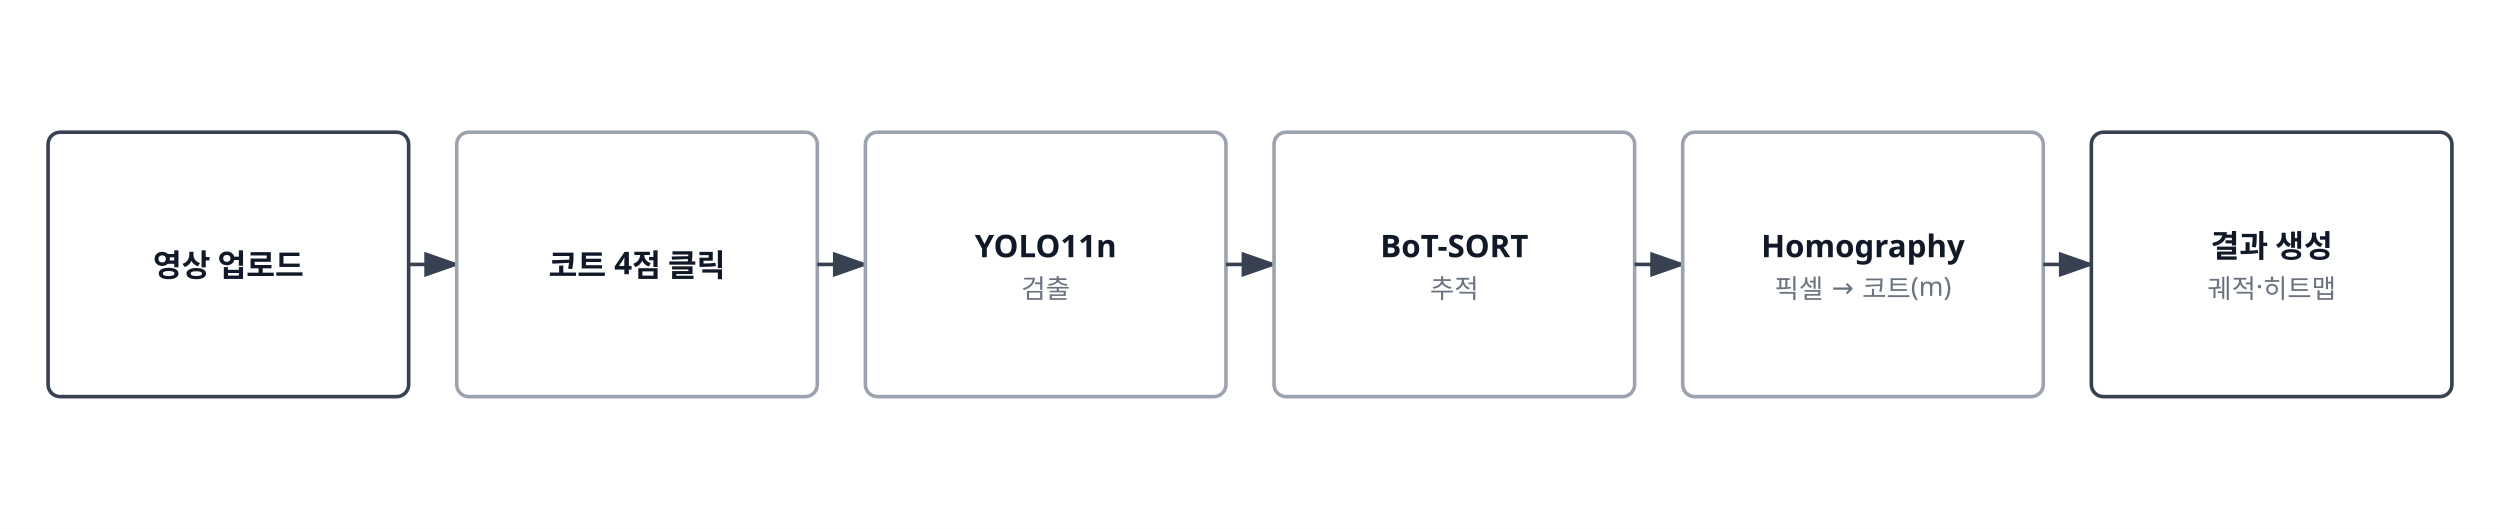
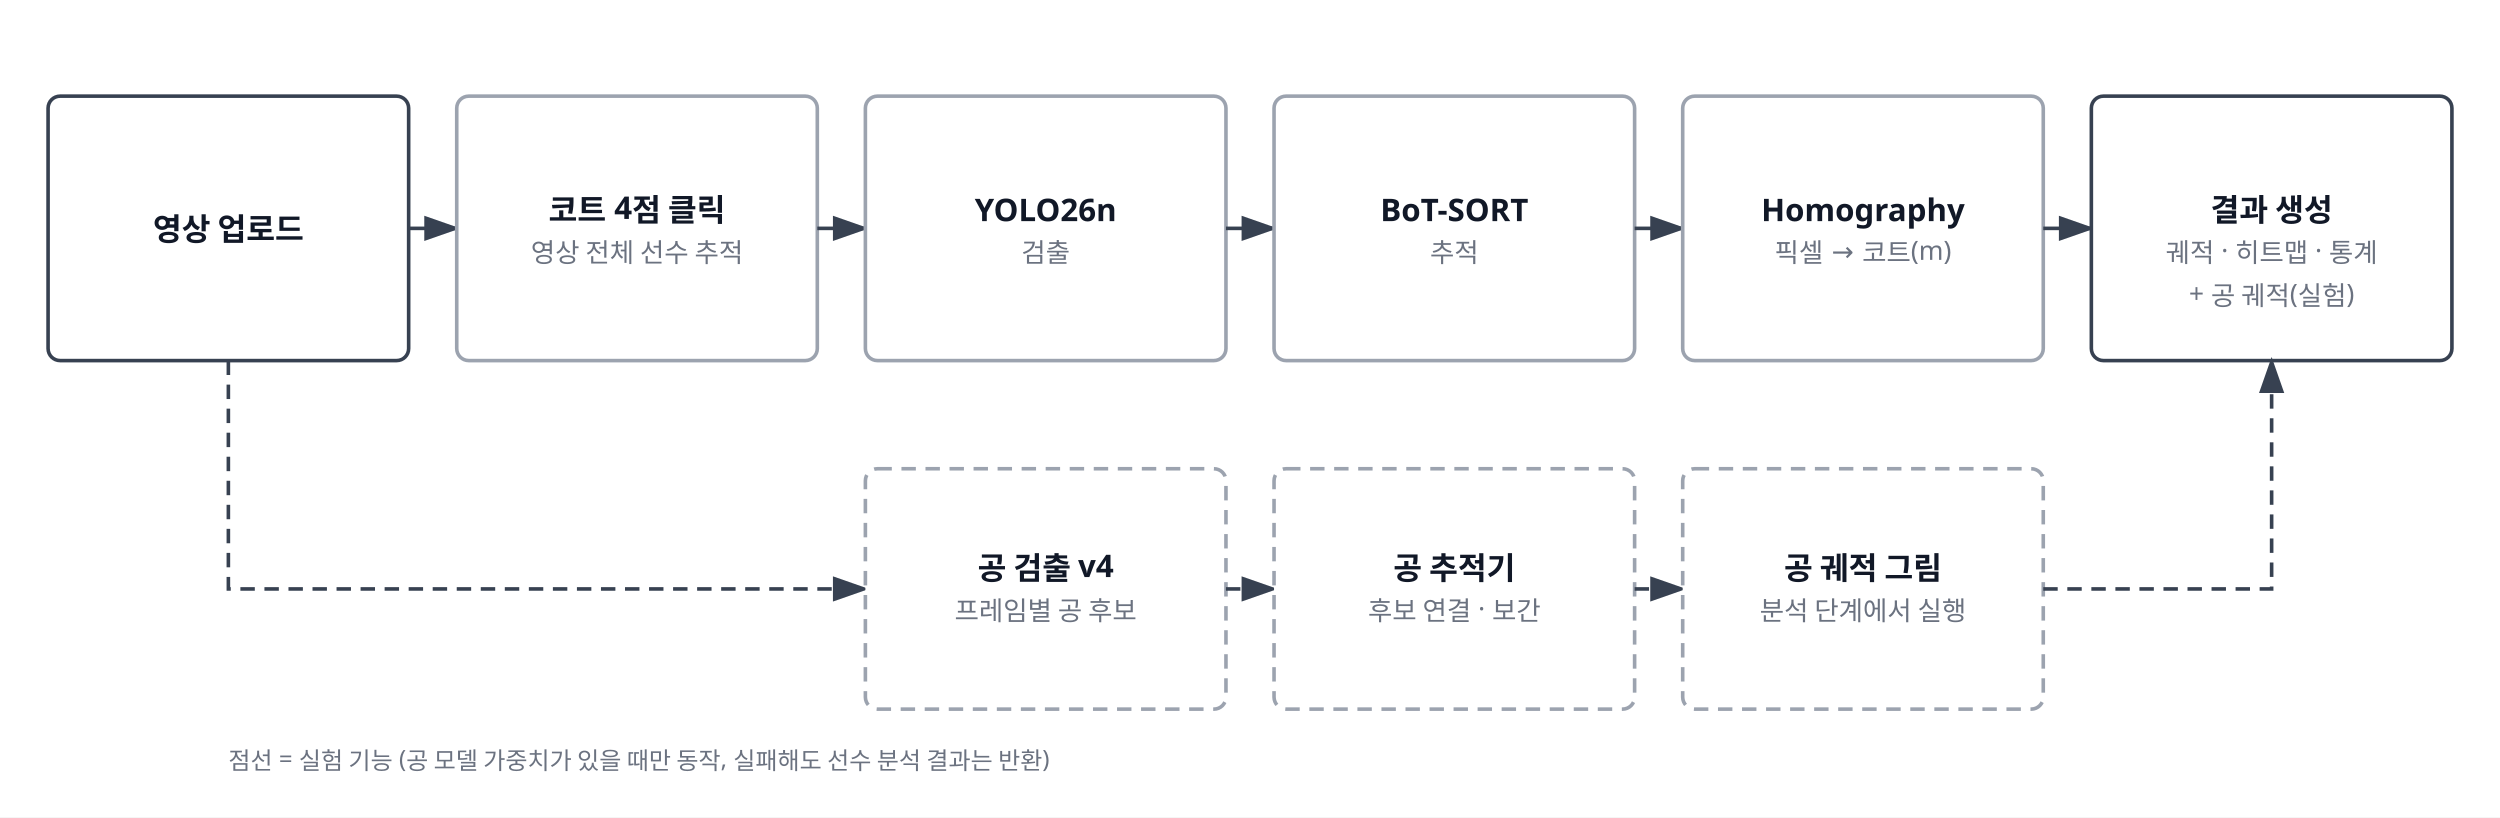
- <svg xmlns="http://www.w3.org/2000/svg" viewBox="0 0 1040 220" font-family="'Malgun Gothic','Apple SD Gothic Neo','Noto Sans KR',sans-serif">
-   <rect width="1040" height="220" fill="#FFFFFF" />
+ <svg xmlns="http://www.w3.org/2000/svg" viewBox="0 0 1040 340" font-family="'Malgun Gothic','Apple SD Gothic Neo','Noto Sans KR',sans-serif">
+   <rect width="1040" height="340" fill="#FFFFFF" />
  <defs>
    <marker id="arr" markerWidth="10" markerHeight="7" refX="9" refY="3.5" orient="auto">
      <polygon points="0 0,10 3.5,0 7" fill="#374151" />
    </marker>
    <marker id="arrl" markerWidth="10" markerHeight="7" refX="1" refY="3.5" orient="auto-start-reverse">
      <polygon points="0 0,10 3.5,0 7" fill="#374151" />
    </marker>
  </defs>
-   <rect x="20" y="55" width="150" height="110" fill="#FFFFFF" stroke="#374151" stroke-width="1.5" rx="5" />
-   <text x="95" y="115" text-anchor="middle" font-size="13" font-weight="600" fill="#111827">영상 업로드</text>
-   <line x1="170" y1="110" x2="190" y2="110" stroke="#374151" stroke-width="1.5" marker-end="url(#arr)" />
-   <rect x="190" y="55" width="150" height="110" fill="#FFFFFF" stroke="#9CA3AF" stroke-width="1.5" rx="5" />
-   <text x="265" y="115" text-anchor="middle" font-size="13" font-weight="600" fill="#111827">코트 4점 클릭</text>
-   <line x1="340" y1="110" x2="360" y2="110" stroke="#374151" stroke-width="1.5" marker-end="url(#arr)" />
-   <rect x="360" y="55" width="150" height="110" fill="#FFFFFF" stroke="#9CA3AF" stroke-width="1.5" rx="5" />
-   <text x="435" y="107" text-anchor="middle" font-size="13" font-weight="600" fill="#111827">YOLO11n</text>
-   <text x="435" y="124" text-anchor="middle" font-size="11" fill="#6B7280">검출</text>
-   <line x1="510" y1="110" x2="530" y2="110" stroke="#374151" stroke-width="1.5" marker-end="url(#arr)" />
-   <rect x="530" y="55" width="150" height="110" fill="#FFFFFF" stroke="#9CA3AF" stroke-width="1.5" rx="5" />
-   <text x="605" y="107" text-anchor="middle" font-size="13" font-weight="600" fill="#111827">BoT-SORT</text>
-   <text x="605" y="124" text-anchor="middle" font-size="11" fill="#6B7280">추적</text>
-   <line x1="680" y1="110" x2="700" y2="110" stroke="#374151" stroke-width="1.5" marker-end="url(#arr)" />
-   <rect x="700" y="55" width="150" height="110" fill="#FFFFFF" stroke="#9CA3AF" stroke-width="1.5" rx="5" />
-   <text x="775" y="107" text-anchor="middle" font-size="13" font-weight="600" fill="#111827">Homography</text>
-   <text x="775" y="124" text-anchor="middle" font-size="11" fill="#6B7280">픽셀 → 코트(m)</text>
-   <line x1="850" y1="110" x2="870" y2="110" stroke="#374151" stroke-width="1.5" marker-end="url(#arr)" />
-   <rect x="870" y="55" width="150" height="110" fill="#FFFFFF" stroke="#374151" stroke-width="1.5" rx="5" />
-   <text x="945" y="107" text-anchor="middle" font-size="13" font-weight="600" fill="#111827">결과 생성</text>
-   <text x="945" y="124" text-anchor="middle" font-size="11" fill="#6B7280">궤적·히트맵</text>
+   <rect x="20" y="40" width="150" height="110" fill="#FFFFFF" stroke="#374151" stroke-width="1.5" rx="5" />
+   <text x="95" y="100" text-anchor="middle" font-size="13" font-weight="600" fill="#111827">영상 업로드</text>
+   <line x1="170" y1="95" x2="190" y2="95" stroke="#374151" stroke-width="1.5" marker-end="url(#arr)" />
+   <rect x="190" y="40" width="150" height="110" fill="#FFFFFF" stroke="#9CA3AF" stroke-width="1.5" rx="5" />
+   <text x="265" y="92" text-anchor="middle" font-size="13" font-weight="600" fill="#111827">코트 4점 클릭</text>
+   <text x="265" y="109" text-anchor="middle" font-size="11" fill="#6B7280">영상 전체 선수 추적</text>
+   <line x1="340" y1="95" x2="360" y2="95" stroke="#374151" stroke-width="1.5" marker-end="url(#arr)" />
+   <rect x="360" y="40" width="150" height="110" fill="#FFFFFF" stroke="#9CA3AF" stroke-width="1.5" rx="5" />
+   <text x="435" y="92" text-anchor="middle" font-size="13" font-weight="600" fill="#111827">YOLO26n</text>
+   <text x="435" y="109" text-anchor="middle" font-size="11" fill="#6B7280">검출</text>
+   <line x1="510" y1="95" x2="530" y2="95" stroke="#374151" stroke-width="1.5" marker-end="url(#arr)" />
+   <rect x="530" y="40" width="150" height="110" fill="#FFFFFF" stroke="#9CA3AF" stroke-width="1.5" rx="5" />
+   <text x="605" y="92" text-anchor="middle" font-size="13" font-weight="600" fill="#111827">BoT-SORT</text>
+   <text x="605" y="109" text-anchor="middle" font-size="11" fill="#6B7280">추적</text>
+   <line x1="680" y1="95" x2="700" y2="95" stroke="#374151" stroke-width="1.5" marker-end="url(#arr)" />
+   <rect x="700" y="40" width="150" height="110" fill="#FFFFFF" stroke="#9CA3AF" stroke-width="1.5" rx="5" />
+   <text x="775" y="92" text-anchor="middle" font-size="13" font-weight="600" fill="#111827">Homography</text>
+   <text x="775" y="109" text-anchor="middle" font-size="11" fill="#6B7280">픽셀 → 코트(m)</text>
+   <line x1="850" y1="95" x2="870" y2="95" stroke="#374151" stroke-width="1.5" marker-end="url(#arr)" />
+   <rect x="870" y="40" width="150" height="110" fill="#FFFFFF" stroke="#374151" stroke-width="1.5" rx="5" />
+   <text x="945" y="92" text-anchor="middle" font-size="13" font-weight="600" fill="#111827">결과 생성</text>
+   <text x="945" y="109" text-anchor="middle" font-size="11" fill="#6B7280">궤적 · 히트맵 · 통계</text>
+   <text x="945" y="126" text-anchor="middle" font-size="11" fill="#6B7280">+ 공 궤적(실험)</text>
+   <path d="M 95 150 L 95 245 L 360 245" stroke="#374151" stroke-width="1.5" fill="none" stroke-dasharray="6 4" marker-end="url(#arr)" />
+   <rect x="360" y="195" width="150" height="100" fill="#FFFFFF" stroke="#9CA3AF" stroke-width="1.5" stroke-dasharray="6 4" rx="5" />
+   <text x="435" y="241" text-anchor="middle" font-size="13" font-weight="600" fill="#111827">공 검출 v4</text>
+   <text x="435" y="258" text-anchor="middle" font-size="11" fill="#6B7280">프레임별 공 후보</text>
+   <line x1="510" y1="245" x2="530" y2="245" stroke="#374151" stroke-width="1.5" stroke-dasharray="6 4" marker-end="url(#arr)" />
+   <rect x="530" y="195" width="150" height="100" fill="#FFFFFF" stroke="#9CA3AF" stroke-width="1.5" stroke-dasharray="6 4" rx="5" />
+   <text x="605" y="241" text-anchor="middle" font-size="13" font-weight="600" fill="#111827">공 추적기</text>
+   <text x="605" y="258" text-anchor="middle" font-size="11" fill="#6B7280">후보 연결 · 보간</text>
+   <line x1="680" y1="245" x2="700" y2="245" stroke="#374151" stroke-width="1.5" stroke-dasharray="6 4" marker-end="url(#arr)" />
+   <rect x="700" y="195" width="150" height="100" fill="#FFFFFF" stroke="#9CA3AF" stroke-width="1.5" stroke-dasharray="6 4" rx="5" />
+   <text x="775" y="241" text-anchor="middle" font-size="13" font-weight="600" fill="#111827">공 궤적 그림</text>
+   <text x="775" y="258" text-anchor="middle" font-size="11" fill="#6B7280">분석 단계에서 실행</text>
+   <path d="M 850 245 L 945 245 L 945 150" stroke="#374151" stroke-width="1.5" fill="none" stroke-dasharray="6 4" marker-end="url(#arr)" />
+   <text x="95" y="320" text-anchor="start" font-size="10" fill="#6B7280">점선 = 실험 기능 (공 모델 가중치가 있을 때만 동작, 실패해도 선수 분석 결과는 반환)</text>
</svg>
